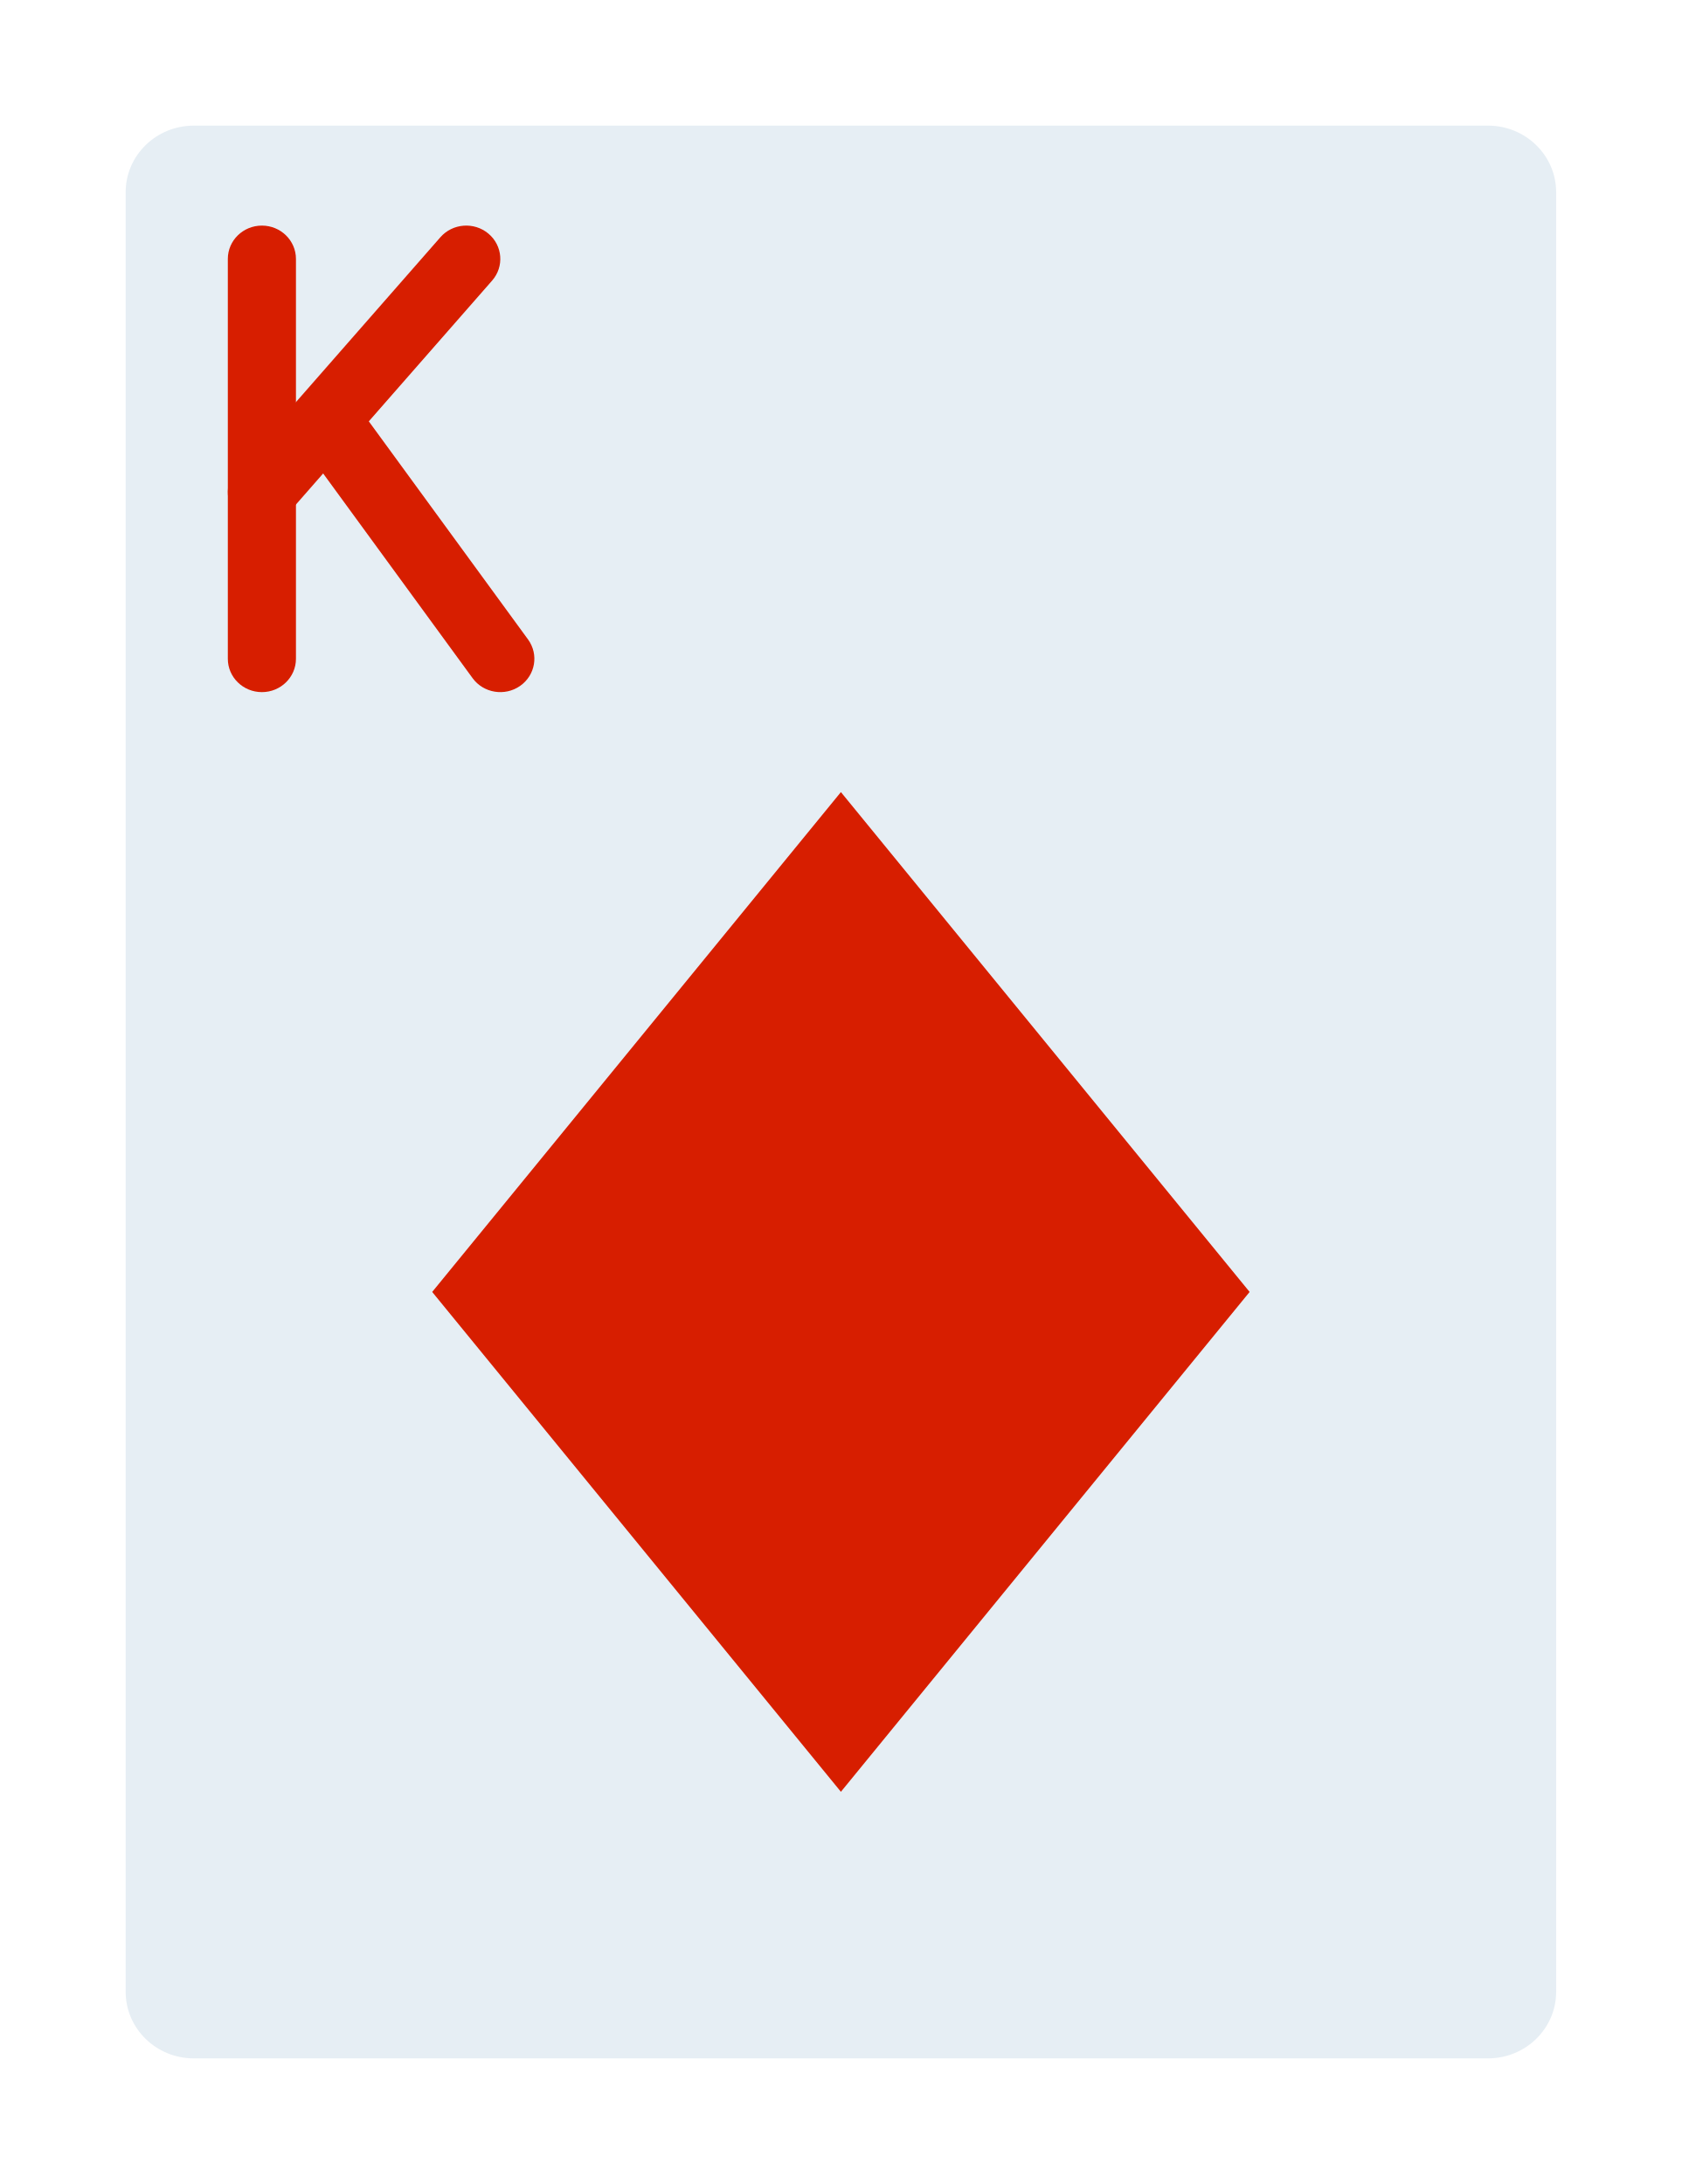
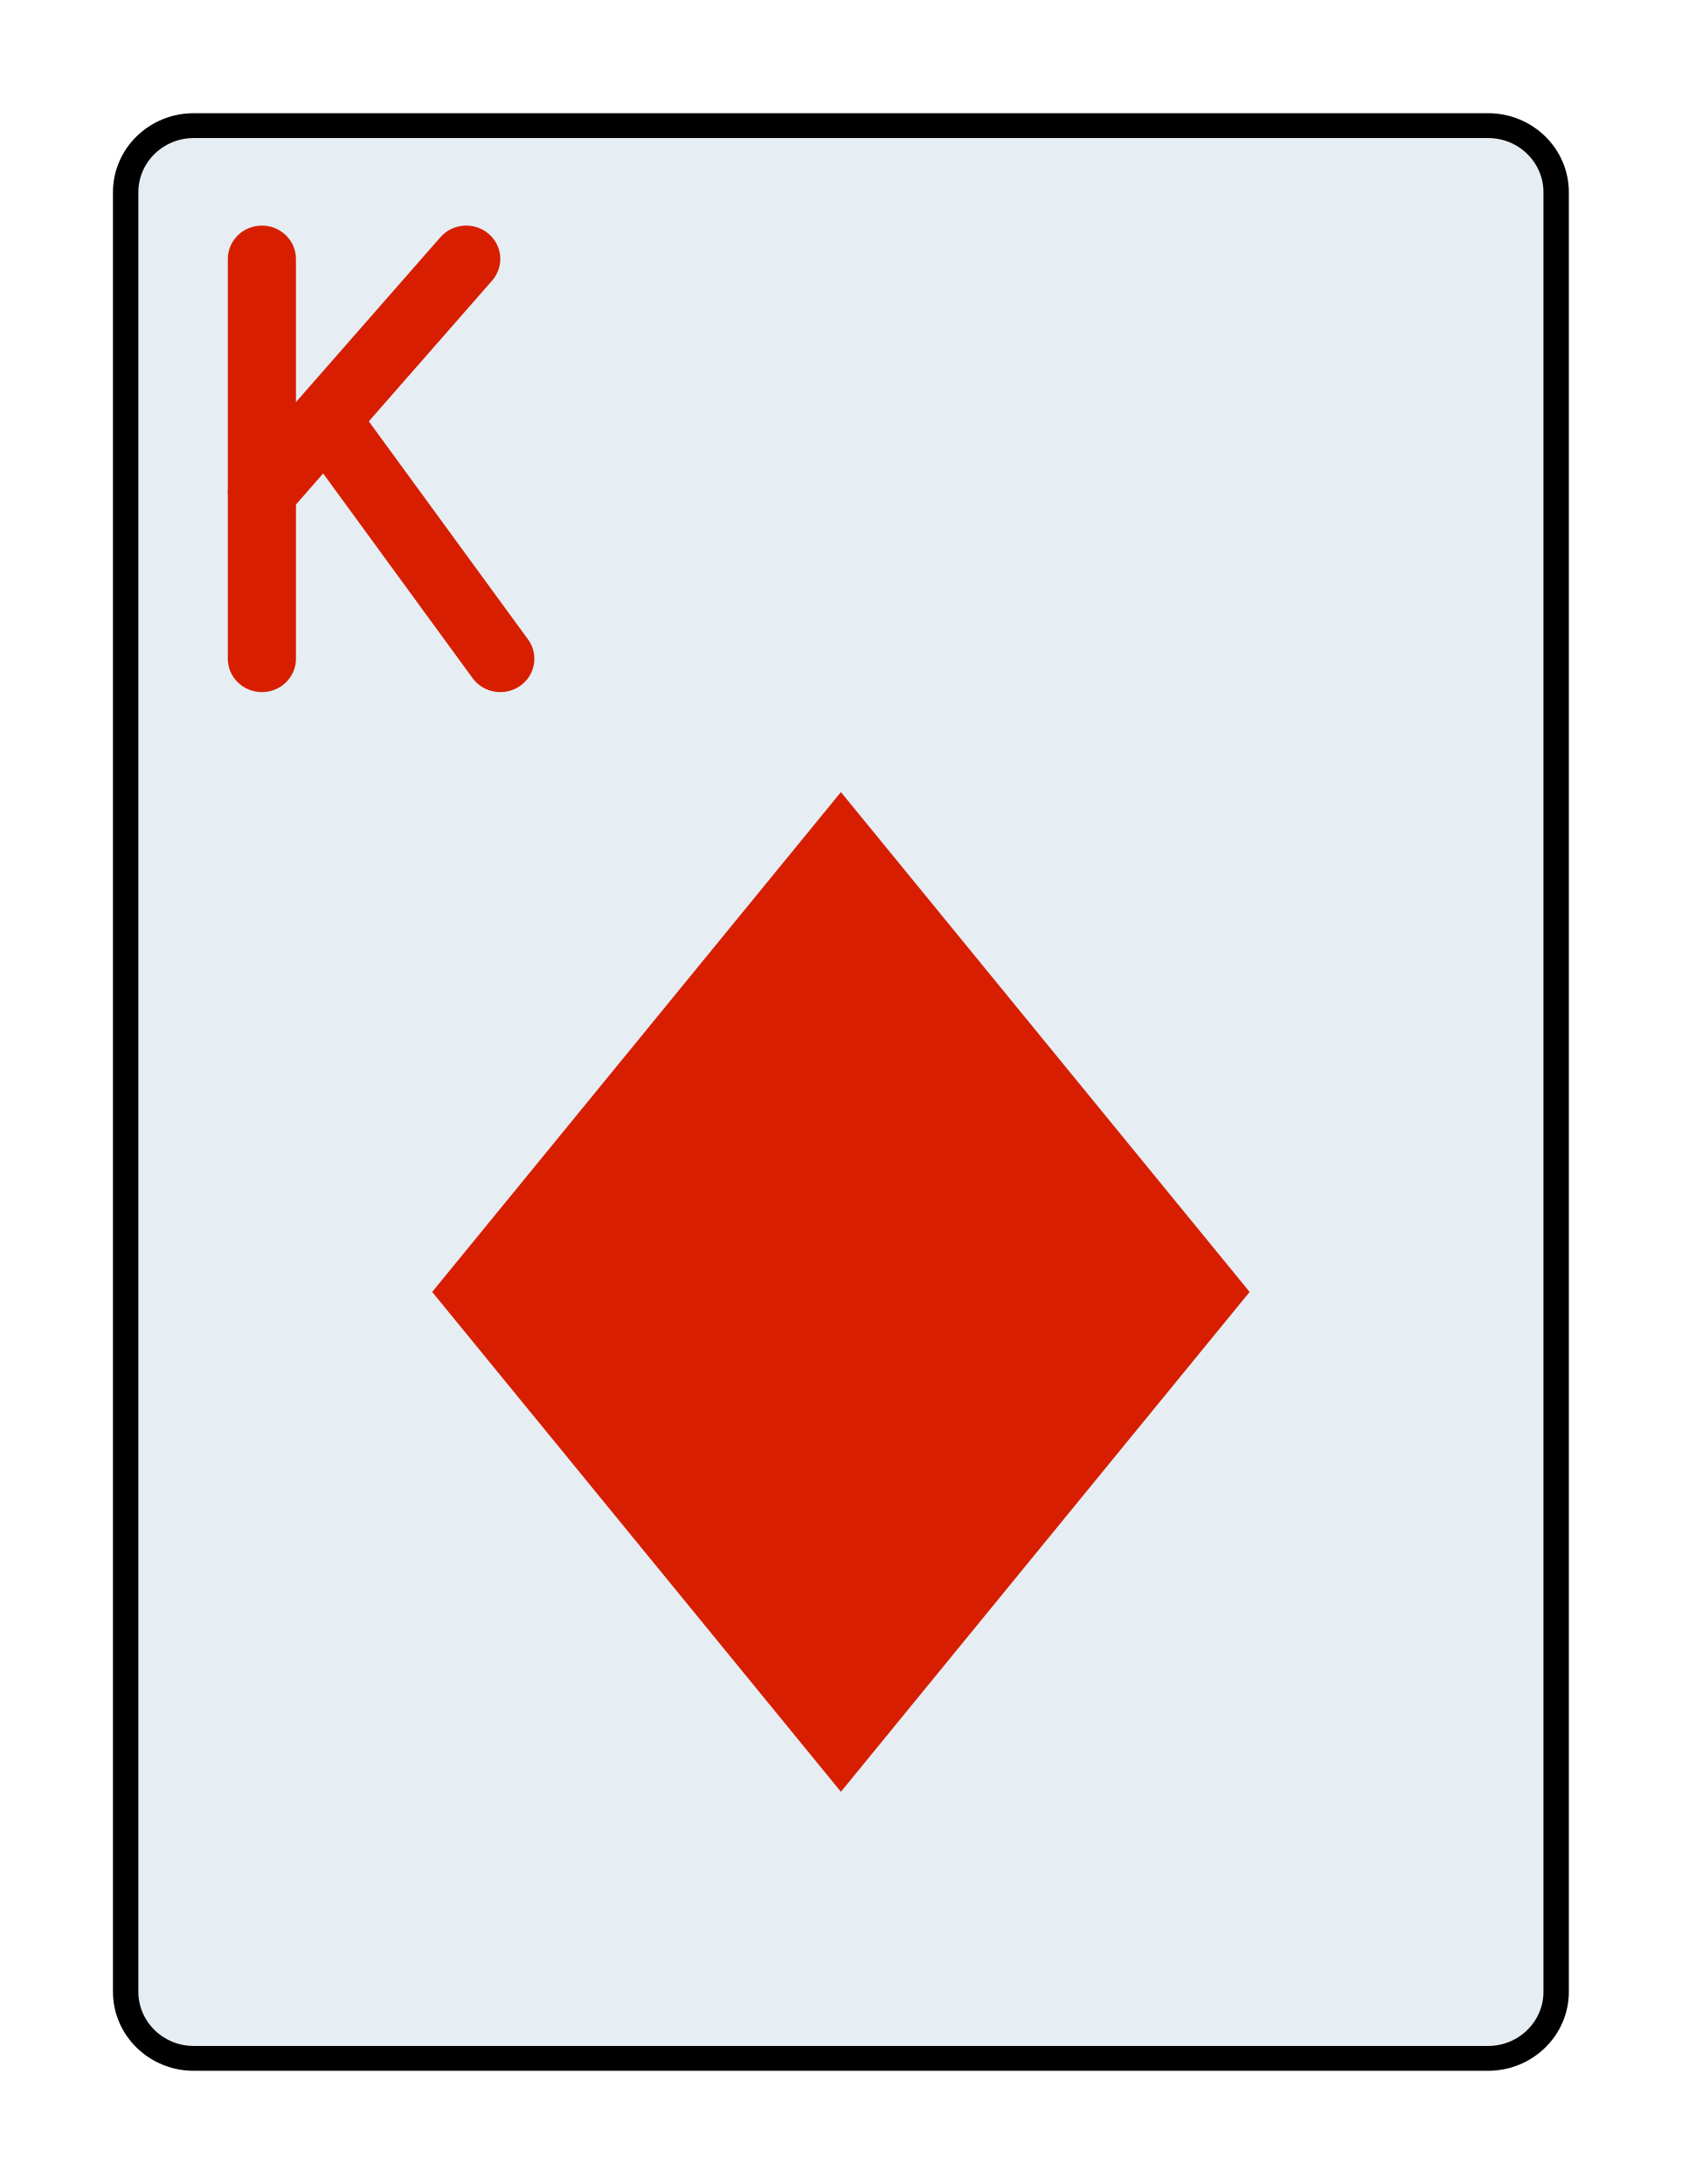
<svg xmlns="http://www.w3.org/2000/svg" version="1.1" id="Layer_1" x="0px" y="0px" viewBox="0 0 87 113" xml:space="preserve" width="87" height="113">
  <defs id="defs49" />
  <g id="g14" transform="matrix(0.1995911,0,0,0.1953125,-7.595324,6.5)">
-     <path style="fill:#e6eef4" d="M 423.724,0 H 88.276 C 78.522,0 70.621,7.901 70.621,17.655 v 476.69 c 0,9.754 7.901,17.655 17.655,17.655 h 335.448 c 9.754,0 17.655,-7.901 17.655,-17.655 V 17.655 C 441.379,7.901 433.479,0 423.724,0" id="path2" />
+     <path style="fill:#e6eef4;fill-opacity:1;stroke:#000000;stroke-opacity:1;stroke-width:6.584;stroke-miterlimit:4;stroke-dasharray:none" d="M 423.724,0 H 88.276 C 78.522,0 70.621,7.901 70.621,17.655 v 476.69 c 0,9.754 7.901,17.655 17.655,17.655 h 335.448 c 9.754,0 17.655,-7.901 17.655,-17.655 V 17.655 C 441.379,7.901 433.479,0 423.724,0" id="path2" />
    <g id="g12">
      <polygon style="fill:#d71e00" points="256,176.552 150.069,308.966 256,441.379 361.931,308.966 " id="polygon4" />
      <path style="fill:#d71e00" d="m 97.103,141.241 c 0,4.875 3.952,8.828 8.828,8.828 4.875,0 8.828,-3.952 8.828,-8.828 V 35.31 c 0,-4.875 -3.952,-8.828 -8.828,-8.828 -4.875,0 -8.828,3.952 -8.828,8.828 z" id="path6" />
      <path style="fill:#d71e00" d="m 165.599,41.055 c 3.173,-3.702 2.744,-9.274 -0.957,-12.447 -3.701,-3.173 -9.274,-2.744 -12.447,0.957 L 99.229,91.359 c -3.173,3.702 -2.744,9.274 0.957,12.447 3.702,3.173 9.274,2.744 12.447,-0.957 z" id="path8" />
      <path style="fill:#d71e00" d="m 130.77,74.317 c -2.834,-3.967 -8.347,-4.886 -12.314,-2.052 -3.967,2.834 -4.886,8.347 -2.052,12.314 l 44.138,61.793 c 2.834,3.967 8.347,4.886 12.314,2.052 3.967,-2.834 4.886,-8.347 2.052,-12.314 z" id="path10" />
    </g>
  </g>
  <g id="g16" transform="translate(0,-399)" />
  <g id="g18" transform="translate(0,-399)" />
  <g id="g20" transform="translate(0,-399)" />
  <g id="g22" transform="translate(0,-399)" />
  <g id="g24" transform="translate(0,-399)" />
  <g id="g26" transform="translate(0,-399)" />
  <g id="g28" transform="translate(0,-399)" />
  <g id="g30" transform="translate(0,-399)" />
  <g id="g32" transform="translate(0,-399)" />
  <g id="g34" transform="translate(0,-399)" />
  <g id="g36" transform="translate(0,-399)" />
  <g id="g38" transform="translate(0,-399)" />
  <g id="g40" transform="translate(0,-399)" />
  <g id="g42" transform="translate(0,-399)" />
  <g id="g44" transform="translate(0,-399)" />
</svg>
